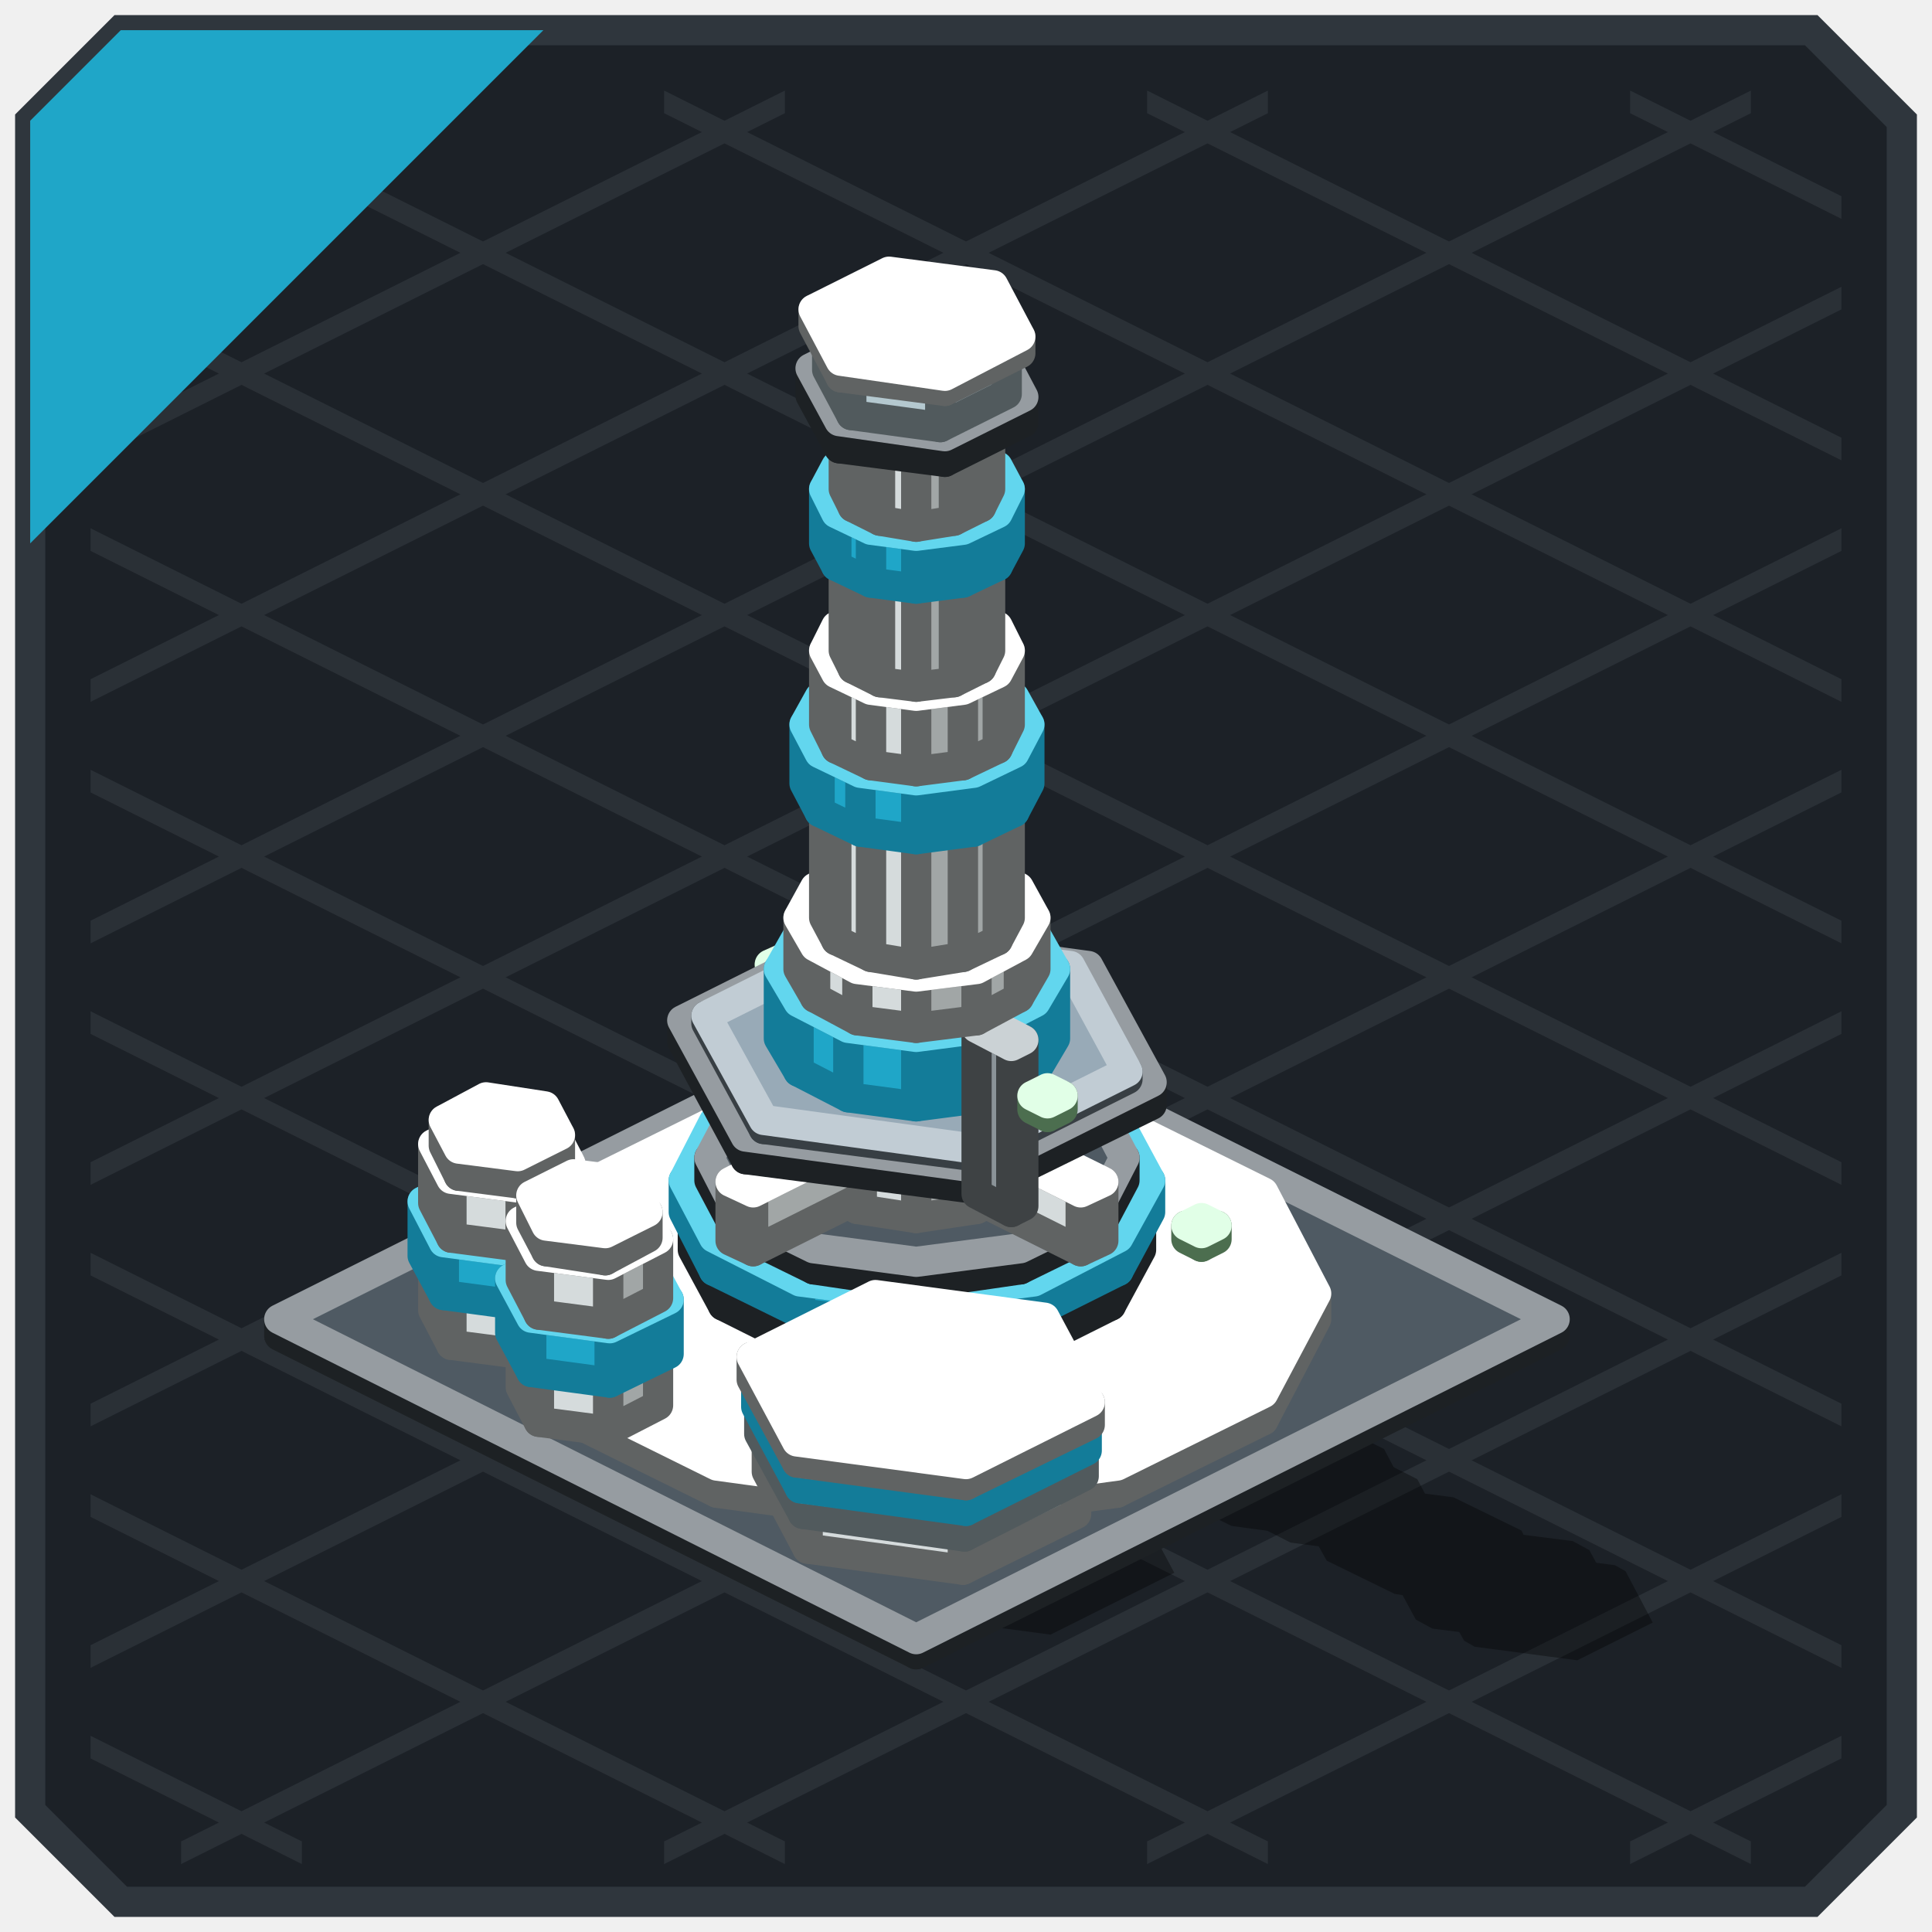
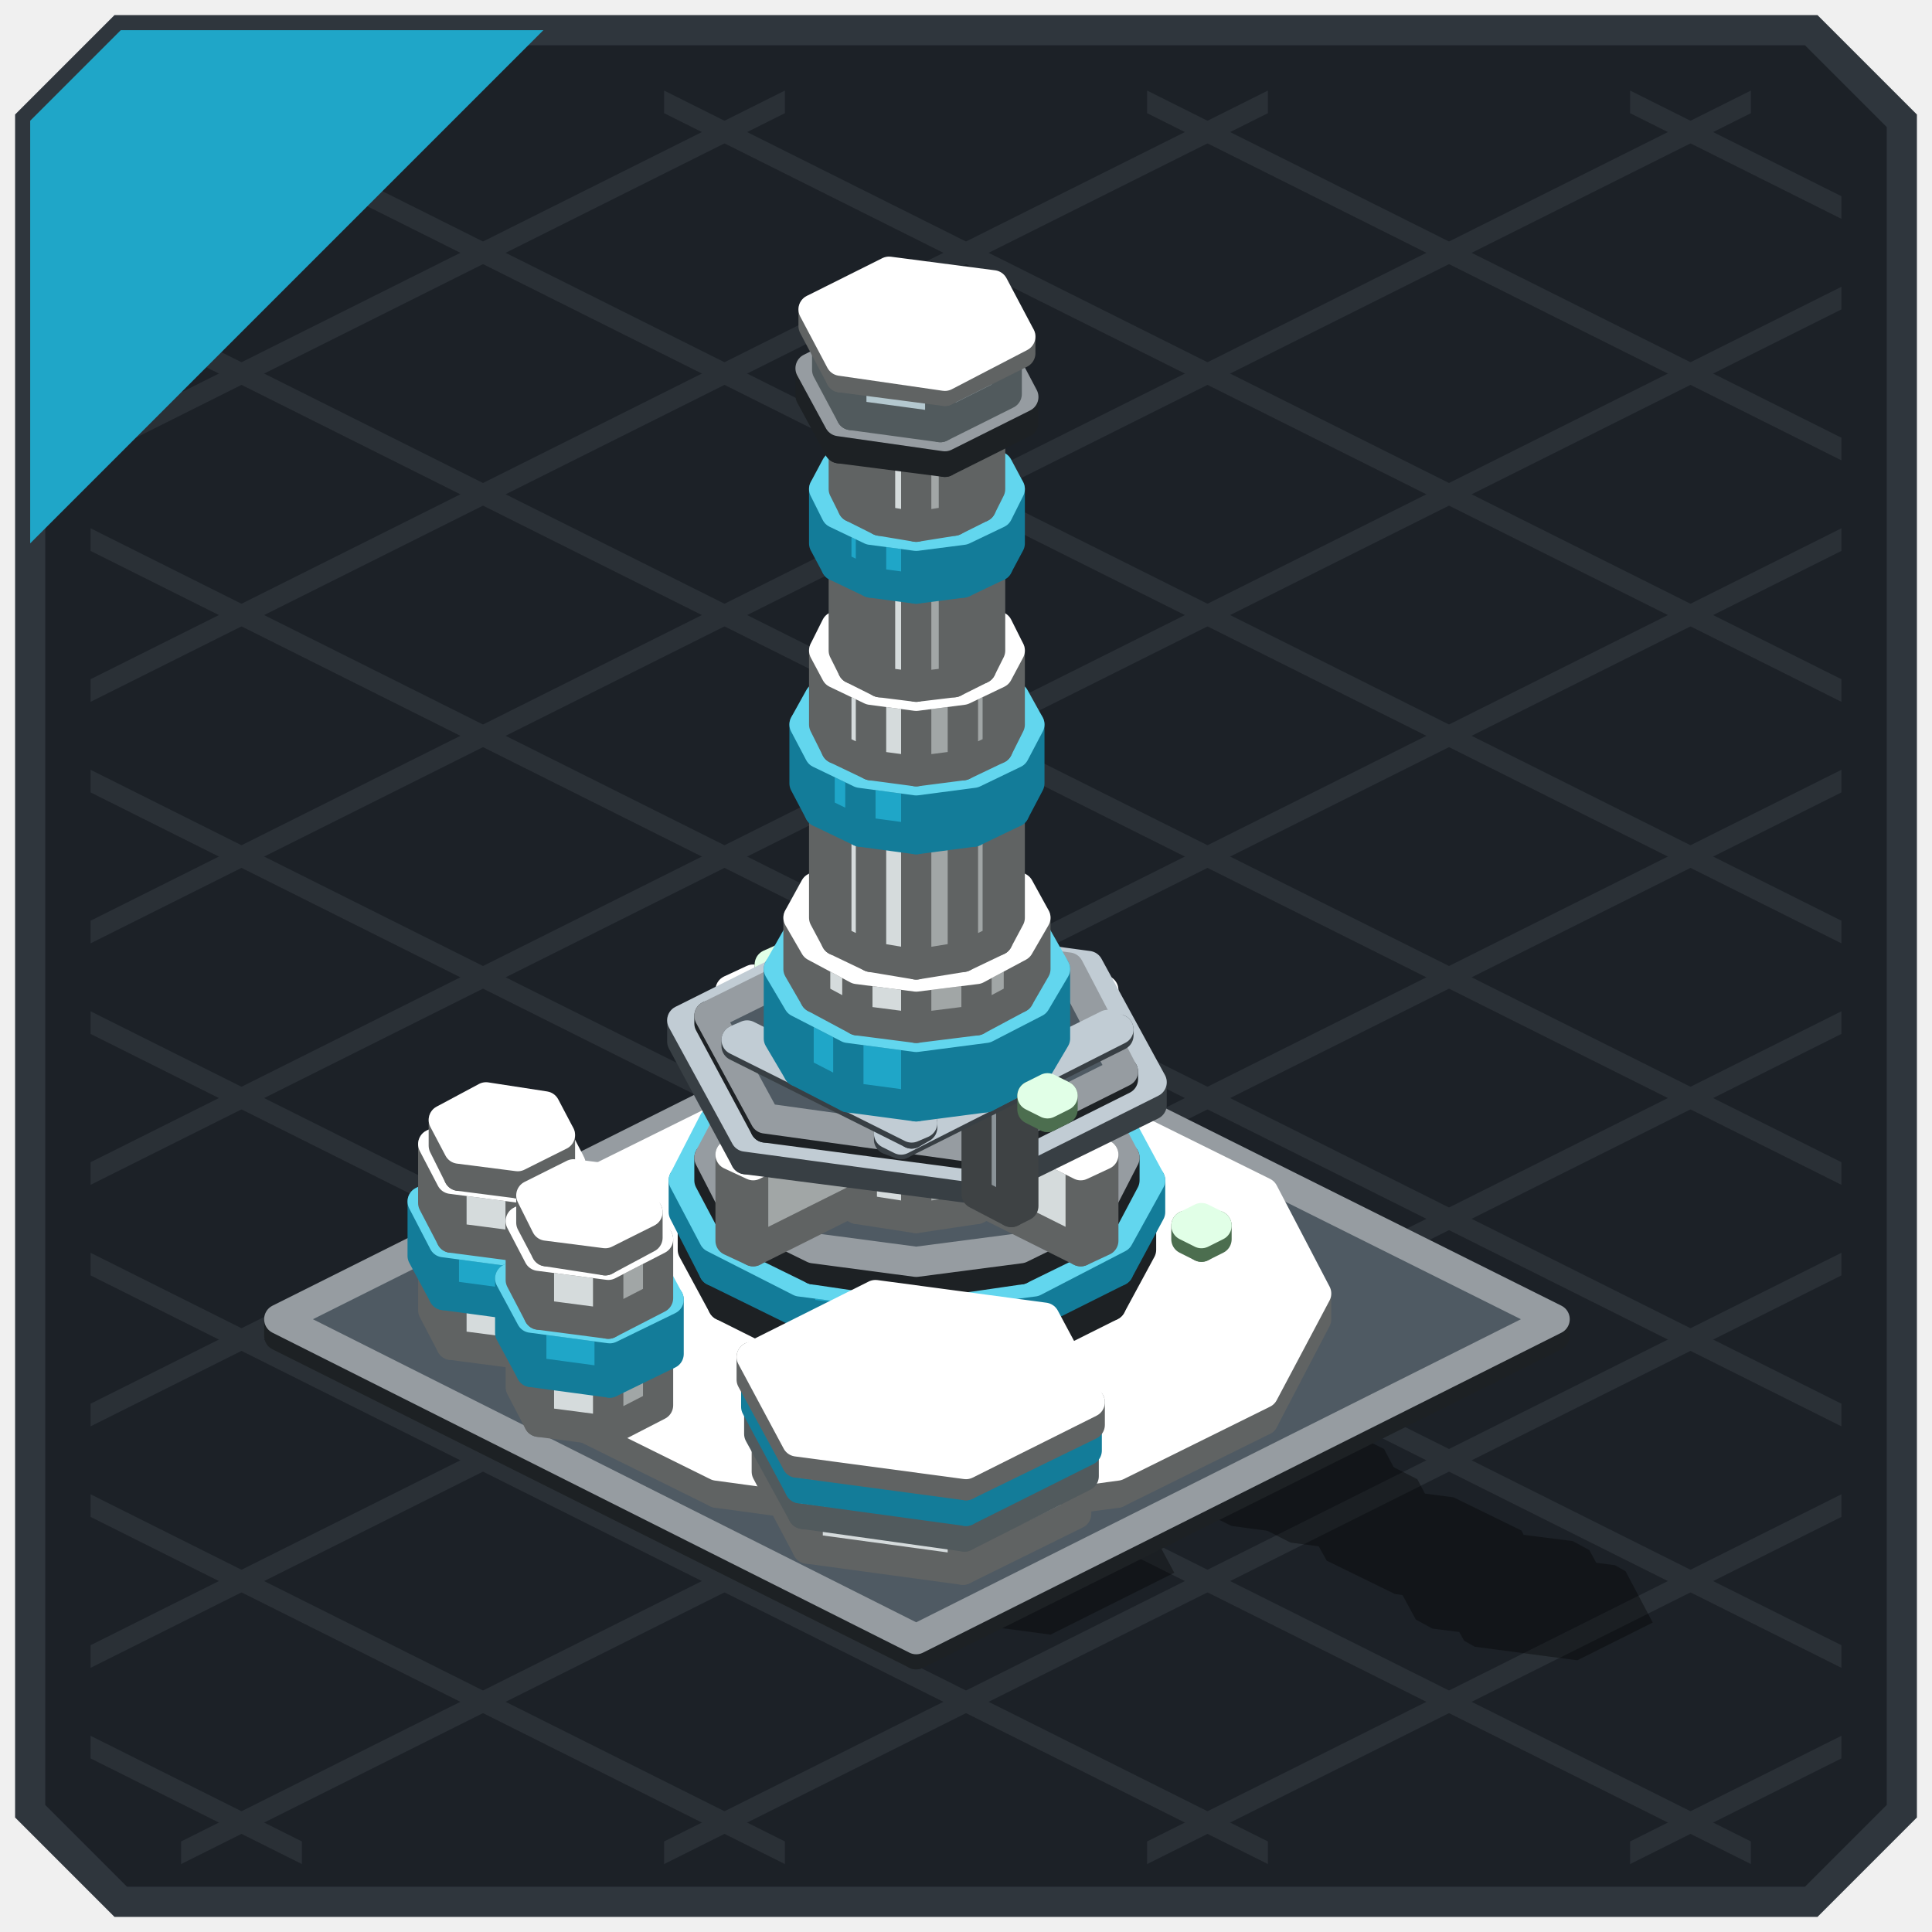
<svg xmlns="http://www.w3.org/2000/svg" width="128" height="128" viewBox="0 0 128 128">
  <g stroke-width="2">
    <polygon points="8,2 120,2 126,8 126,120 120,126 8,126 2,120 2,8" fill="#1C2127" stroke="#2F363D" />
  </g>
  <g>
    <polygon points="108,6 122,13 122,14.5 108,7.5" fill="#2A3036" />
    <polygon points="76,6 122,29 122,30.5 76,7.5" fill="#2A3036" />
    <polygon points="44,6 122,45 122,46.5 44,7.5" fill="#2A3036" />
    <polygon points="12,6 122,61 122,62.5 12,7.5" fill="#2A3036" />
    <polygon points="6,19 122,77 122,78.5 6,20.5" fill="#2A3036" />
    <polygon points="6,35 122,93 122,94.5 6,36.5" fill="#2A3036" />
    <polygon points="6,51 122,109 122,110.5 6,52.5" fill="#2A3036" />
    <polygon points="6,67 116,122 116,123.5 6,68.5" fill="#2A3036" />
    <polygon points="6,83 84,122 84,123.5 6,84.5" fill="#2A3036" />
    <polygon points="6,99 52,122 52,123.5 6,100.5" fill="#2A3036" />
    <polygon points="6,115 20,122 20,123.5 6,116.5" fill="#2A3036" />
    <polygon points="6,13 20,6 20,7.5 6,14.5" fill="#2A3036" />
    <polygon points="6,29 52,6 52,7.5 6,30.5" fill="#2A3036" />
    <polygon points="6,45 84,6 84,7.5 6,46.5" fill="#2A3036" />
    <polygon points="6,61 116,6 116,7.5 6,62.5" fill="#2A3036" />
    <polygon points="6,77 122,19 122,20.5 6,78.5" fill="#2A3036" />
    <polygon points="6,93 122,35 122,36.5 6,94.5" fill="#2A3036" />
    <polygon points="6,109 122,51 122,52.5 6,110.5" fill="#2A3036" />
    <polygon points="12,122 122,67 122,68.5 12,123.5" fill="#2A3036" />
    <polygon points="44,122 122,83 122,84.5 44,123.5" fill="#2A3036" />
    <polygon points="76,122 122,99 122,100.5 76,123.5" fill="#2A3036" />
    <polygon points="108,122 122,115 122,116.5 108,123.5" fill="#2A3036" />
  </g>
  <g>
    <polygon points="8,2 36,2 2,36 2,8" fill="#1FA6C8" />
  </g>
  <g opacity="0.35">
    <polygon points="60.7,67.4 103.7,88.9 61.4,110 18.5,88.5" fill="#000000" />
    <polygon points="48.2,77.4 61.4,75.6 74.7,77.4 85.5,82.8 89.1,89.4 85.5,96.1 75.8,100.9 62.6,102.7 49.4,100.9 38.5,95.5 34.9,88.9 38.5,82.2" fill="#000000" />
    <polygon points="55.2,80.1 62.6,79.1 70,80.1 77.1,83.6 79.1,87.3 77.1,91.1 71.6,93.8 64.2,94.8 56.8,93.8 49.8,90.2 47.8,86.5 49.8,82.8" fill="#000000" />
    <polygon points="56.5,80.6 64.2,79.6 72,80.6 79,84.2 81.1,88 79,91.9 73.3,94.7 65.6,95.8 57.9,94.7 50.8,91.2 48.7,87.3 50.8,83.5" fill="#000000" />
    <polygon points="58.7,82.1 65.6,81.2 72.5,82.1 78.5,85.1 80.3,88.5 78.5,92 73.4,94.5 66.5,95.4 59.7,94.5 53.7,91.5 51.8,88 53.7,84.6" fill="#000000" />
    <polygon points="62.6,85.1 66.5,84.6 70.5,85.1 78.5,89.2 79.6,91.1 78.5,93.1 75.7,94.5 71.8,95 67.8,94.5 59.7,90.5 58.7,88.5 59.7,86.5" fill="#000000" />
    <polygon points="67.2,87.2 71.8,86.6 76.3,87.2 82.7,90.3 83.9,92.6 82.7,94.9 79.3,96.6 74.8,97.2 70.2,96.6 63.9,93.4 62.6,91.1 63.9,88.8" fill="#000000" />
    <polygon points="70.8,89.2 74.8,88.7 78.7,89.2 83.8,91.8 84.8,93.7 83.8,95.7 80.9,97.1 77,97.6 73,97.1 68,94.6 66.9,92.6 68,90.7" fill="#000000" />
    <polygon points="73.9,91.1 77,90.6 80,91.1 88.1,95.1 88.9,96.6 88.1,98.2 85.8,99.3 82.8,99.7 79.7,99.3 71.6,95.3 70.8,93.7 71.6,92.2" fill="#000000" />
    <polygon points="79,93.4 82.8,92.9 86.5,93.4 91.7,96 92.7,97.9 91.7,99.7 89,101.1 85.3,101.6 81.6,101.1 76.3,98.5 75.3,96.6 76.3,94.8" fill="#000000" />
    <polygon points="82.2,95.2 85.3,94.8 88.4,95.2 93.9,98 94.7,99.5 93.9,101 91.6,102.2 88.5,102.6 85.5,102.2 80,99.4 79.2,97.9 80,96.4" fill="#000000" />
    <polygon points="86.1,97.4 88.5,97.1 91,97.4 97.4,100.6 98.1,101.8 97.4,103 95.6,103.9 93.2,104.3 90.7,103.9 84.3,100.7 83.7,99.5 84.3,98.3" fill="#000000" />
    <polygon points="90.1,99.2 93.2,98.8 96.3,99.2 100.8,101.4 101.6,103 100.8,104.5 98.6,105.6 95.5,106.1 92.4,105.6 87.9,103.4 87,101.8 87.9,100.3" fill="#000000" />
    <polygon points="93.1,100.9 95.5,100.5 97.9,100.9 103.2,103.5 103.8,104.7 103.2,105.9 101.4,106.8 99,107.2 96.5,106.8 91.3,104.2 90.6,103 91.3,101.8" fill="#000000" />
    <polygon points="97.1,101.2 104.2,102.1 105.3,102.7 107.2,106.2 102,108.8 94.9,107.9 93.8,107.3 91.9,103.8" fill="#000000" />
    <polygon points="98.5,102.3 104.5,103.1 106.3,104.1 107.9,107 103.6,109.2 97.6,108.4 95.8,107.5 94.2,104.5" fill="#000000" />
    <polygon points="100.1,102.8 107,103.7 107.7,104.1 109.5,107.5 104.5,110 97.7,109.1 97,108.7 95.1,105.3" fill="#000000" />
-     <polygon points="71.6,90.3 81.4,95.2 79.9,95.9 70.2,91" fill="#000000" />
-     <polygon points="55.7,82.4 65.5,87.2 64,88 54.2,83.1" fill="#000000" />
-     <polygon points="61.5,90.3 65.5,92.3 58.2,95.9 54.2,93.9" fill="#000000" />
-     <polygon points="77.4,82.4 81.4,84.4 74.2,88 70.2,86" fill="#000000" />
+     <polygon points="71.6,90.3 82.6,95.8 81.1,96.5 70.2,91" fill="#000000" />
+     <polygon points="55.7,82.4 66.6,87.8 65.2,88.6 54.2,83.1" fill="#000000" />
+     <polygon points="61.5,90.3 66.6,92.9 59.4,96.5 54.2,93.9" fill="#000000" />
+     <polygon points="77.4,82.4 82.6,84.9 75.3,88.6 70.2,86" fill="#000000" />
    <polygon points="71.3,90.5 80.8,95.2 79.9,95.6 70.4,90.9" fill="#000000" />
    <polygon points="60.3,85 69.8,89.7 68.9,90.1 59.4,85.4" fill="#000000" />
    <polygon points="59,95.2 69.3,96.5 73.2,98.5 75.9,103.6 68.4,107.4 58.1,106 54.2,104.1 51.5,98.9" fill="#000000" />
    <polygon points="60.5,95.7 71.2,97.2 72.4,97.8 75.2,103.1 67.4,107 56.7,105.6 55.5,105 52.6,99.7" fill="#000000" />
    <polygon points="61.6,96.2 72.5,97.7 73.7,98.2 76.6,103.7 68.6,107.7 57.6,106.3 56.5,105.7 53.6,100.2" fill="#000000" />
    <polygon points="62.7,96.7 73.9,98.2 74.8,98.6 77.8,104.2 69.6,108.3 58.4,106.8 57.5,106.4 54.5,100.8" fill="#000000" />
    <polygon points="58.8,104.9 60.5,105.7 59.9,106 58.2,105.2" fill="#000000" />
    <polygon points="32.7,86.6 37.3,87.2 39.6,88.3 40.8,90.6 37.5,92.3 32.9,91.7 30.6,90.5 29.4,88.2" fill="#000000" />
    <polygon points="34.8,87.4 40.1,88.1 42.4,89.2 43.8,91.9 40,93.8 34.7,93.1 32.4,91.9 31,89.3" fill="#000000" />
    <polygon points="37.3,88.9 41.9,89.5 44.5,90.8 45.7,93.1 42.3,94.7 37.8,94.1 35.2,92.8 34,90.6" fill="#000000" />
    <polygon points="40.1,90.5 44,91 45.1,91.6 46.2,93.5 43.3,95 39.4,94.4 38.3,93.9 37.2,91.9" fill="#000000" />
    <polygon points="38.5,91.6 43.1,92.2 45.4,93.4 46.6,95.7 43.3,97.4 38.7,96.8 36.4,95.6 35.2,93.3" fill="#000000" />
    <polygon points="40.6,92.5 45.9,93.2 48.2,94.3 49.6,96.9 45.8,98.9 40.5,98.2 38.2,97 36.8,94.4" fill="#000000" />
    <polygon points="43.1,94 47.7,94.6 50.3,95.8 51.5,98.1 48.1,99.8 43.6,99.2 41,97.9 39.8,95.6" fill="#000000" />
    <polygon points="45.9,95.6 49.7,96.1 50.9,96.7 51.9,98.6 49.1,100 45.2,99.5 44.1,98.9 43,97" fill="#000000" />
    <polygon points="81.4,85.3 83,86.1 82,86.6 80.4,85.8" fill="#000000" />
    <polygon points="56.8,78.8 58.4,79.6 57.4,80.1 55.8,79.3" fill="#000000" />
-     <polygon points="65.1,86.3 69.1,85.8 73.1,86.3 77.2,88.3 78.3,90.4 77.2,92.4 74.3,93.8 70.2,94.4 66.2,93.8 62.1,91.8 61,89.8 62.1,87.8" fill="#000000" />
    <polygon points="66.1,82.6 81.6,84.7 82.5,85.1 86.7,92.9 75.3,98.6 59.8,96.5 58.9,96 54.7,88.3" fill="#000000" />
-     <polygon points="67.4,83.9 81.4,85.7 81.7,85.9 85.4,92.9 75.3,98 61.3,96.1 61,95.9 57.2,89" fill="#000000" />
+     <polygon points="67.5,84 81.2,85.8 81.5,86 85.2,92.8 75.2,97.8 61.5,96 61.1,95.8 57.5,89" fill="#000000" />
+     <polygon points="84.2,90.1 85.1,90.6 70.7,97.8 69.7,97.3" fill="#000000" />
+     <polygon points="72.6,84.3 73.6,84.8 59.1,92 58.1,91.5" fill="#000000" />
+     <polygon points="60.3,90.8 72.1,96.7 71.4,97.1 59.6,91.2" fill="#000000" />
+     <polygon points="71.9,85 83.7,90.9 83,91.3 71.2,85.4" fill="#000000" />
    <polygon points="68.3,88.2 71.5,87.8 74.7,88.2 78.6,90.2 79.5,91.8 78.6,93.4 76.3,94.6 73.1,95 70,94.6 66,92.6 65.2,91 66,89.4" fill="#000000" />
-     <polygon points="68.7,89 70.3,89.2 70.8,89.5 71.3,90.3 70.1,90.9 68.5,90.7 67.9,90.4 67.5,89.6" fill="#000000" />
    <polygon points="80.2,94.8 81.8,95.6 80.8,96.1 79.2,95.3" fill="#000000" />
    <polygon points="62.8,86.1 64.4,86.9 63.4,87.5 61.8,86.7" fill="#000000" />
  </g>
  <g stroke-width="2" stroke-linejoin="round">
    <polygon points="60.7,109.6 18.5,88.5 18.5,87.4 60.7,108.6" fill="#414A51" stroke="#1D2124" />
    <polygon points="103,88.5 60.7,109.6 60.7,108.6 103,87.4" fill="#31383D" stroke="#1D2124" />
    <polygon points="60.7,108.6 18.5,87.4 60.7,66.3 103,87.4" fill="#4F5A63" stroke="#969CA1" />
    <polygon points="74,98.9 60.7,100.7 60.7,98.9 74,97.1" fill="#A1A6A6" stroke="#606363" />
    <polygon points="60.7,100.7 47.5,98.9 47.5,97.1 60.7,98.9" fill="#D5DBDC" stroke="#606363" />
    <polygon points="47.5,98.9 37.8,94.1 37.8,92.3 47.5,97.1" fill="#D5DBDC" stroke="#606363" />
    <polygon points="37.8,94.1 34.3,87.4 34.3,85.7 37.8,92.3" fill="#D5DBDC" stroke="#606363" />
    <polygon points="87.2,87.4 83.7,94.1 83.7,92.3 87.2,85.7" fill="#A1A6A6" stroke="#606363" />
    <polygon points="83.7,94.1 74,98.9 74,97.1 83.7,92.3" fill="#A1A6A6" stroke="#606363" />
    <polygon points="74,97.1 60.7,98.9 47.5,97.1 37.8,92.3 34.3,85.7 37.8,79 47.5,74.2 60.7,72.4 74,74.2 83.7,79 87.2,85.7 83.7,92.3" fill="#FFFFFF" stroke="#FFFFFF" />
    <polygon points="55,76 53.9,75.5 53.9,74.6 55,75.2" fill="#A8F5B0" stroke="#4C6E4F" />
    <polygon points="56,75.5 55,76 55,75.2 56,74.6" fill="#7FB985" stroke="#4C6E4F" />
    <polygon points="55,75.2 53.9,74.6 55,74.1 56,74.6" fill="#CDFFD7" stroke="#E1FFE7" />
    <polygon points="79.6,82.6 78.6,82.1 78.6,81.2 79.6,81.7" fill="#A8F5B0" stroke="#4C6E4F" />
    <polygon points="80.6,82.1 79.6,82.6 79.6,81.7 80.6,81.2" fill="#7FB985" stroke="#4C6E4F" />
    <polygon points="79.6,81.7 78.6,81.2 79.6,80.7 80.6,81.2" fill="#CDFFD7" stroke="#E1FFE7" />
    <polygon points="68.2,89.2 60.7,90.2 60.7,87.7 68.2,86.7" fill="#31383D" stroke="#1D2124" />
    <polygon points="60.7,90.2 53.3,89.2 53.3,86.7 60.7,87.7" fill="#414A51" stroke="#1D2124" />
    <polygon points="53.3,89.2 47.9,86.5 47.9,84 53.3,86.7" fill="#414A51" stroke="#1D2124" />
    <polygon points="47.9,86.5 45.9,82.8 45.9,80.3 47.9,84" fill="#414A51" stroke="#1D2124" />
    <polygon points="75.6,82.8 73.6,86.5 73.6,84 75.6,80.3" fill="#31383D" stroke="#1D2124" />
    <polygon points="73.6,86.5 68.2,89.2 68.2,86.7 73.6,84" fill="#31383D" stroke="#1D2124" />
    <polygon points="68.2,86.7 60.7,87.7 53.3,86.7 47.9,84 45.9,80.3 47.9,76.6 53.3,73.9 60.7,72.9 68.2,73.9 73.6,76.6 75.6,80.3 73.6,84" fill="#4F5A63" stroke="#969CA1" />
    <polygon points="34.5,89.7 29.9,89.1 29.9,85.6 34.5,86.2" fill="#D5DBDC" stroke="#606363" />
    <polygon points="29.9,89.1 28.7,86.8 28.7,83.3 29.9,85.6" fill="#D5DBDC" stroke="#606363" />
    <polygon points="37.8,88.1 34.5,89.7 34.5,86.2 37.8,84.5" fill="#A1A6A6" stroke="#606363" />
    <polygon points="34.5,86.2 29.9,85.6 28.7,83.3 32,81.6 36.6,82.2 37.8,84.5" fill="#FFFFFF" stroke="#FFFFFF" />
    <polygon points="33.5,84.6 39.3,89.7 38.7,90.4 32.9,85.3" fill="#8A9398" />
    <polygon points="40.3,94.8 35.7,94.2 35.7,90.6 40.3,91.2" fill="#D5DBDC" stroke="#606363" />
    <polygon points="35.7,94.2 34.5,91.9 34.5,88.4 35.7,90.6" fill="#D5DBDC" stroke="#606363" />
    <polygon points="43.6,93.1 40.3,94.8 40.3,91.2 43.6,89.6" fill="#A1A6A6" stroke="#606363" />
    <polygon points="40.3,91.2 35.7,90.6 34.5,88.4 37.8,86.7 42.4,87.3 43.6,89.6" fill="#FFFFFF" stroke="#FFFFFF" />
    <polygon points="57,101.4 56.1,101 56.1,99.7 57,100.1" fill="#A8F5B0" stroke="#4C6E4F" />
    <polygon points="57.6,101.1 57,101.4 57,100.1 57.6,99.9" fill="#7FB985" stroke="#4C6E4F" />
    <polygon points="57,100.1 56.1,99.7 56.7,99.4 57.6,99.9" fill="#CDFFD7" stroke="#E1FFE7" />
-     <polygon points="55.7,74.9 48.4,71.3 48.4,67.4 55.7,71" fill="#D5DBDC" stroke="#606363" />
-     <polygon points="57.1,74.2 55.7,74.9 55.7,71 57.1,70.3" fill="#A1A6A6" stroke="#606363" />
-     <polygon points="55.7,71 48.4,67.4 49.9,66.7 57.1,70.3" fill="#FFFFFF" stroke="#FFFFFF" />
-     <polygon points="65.8,74.9 64.4,74.2 64.4,70.3 65.8,71" fill="#D5DBDC" stroke="#606363" />
-     <polygon points="73.1,71.3 65.8,74.9 65.8,71 73.1,67.4" fill="#A1A6A6" stroke="#606363" />
-     <polygon points="65.8,71 64.4,70.3 71.6,66.7 73.1,67.4" fill="#FFFFFF" stroke="#FFFFFF" />
+     <polygon points="55.7,74.9 48.4,71.3 48.4,65.6 55.7,69.3" fill="#D5DBDC" stroke="#606363" />
+     <polygon points="57.1,74.2 55.7,74.9 55.7,69.3 57.1,68.5" fill="#A1A6A6" stroke="#606363" />
+     <polygon points="55.7,69.3 48.4,65.6 49.9,64.9 57.1,68.5" fill="#FFFFFF" stroke="#FFFFFF" />
+     <polygon points="65.8,74.9 64.4,74.2 64.4,68.5 65.8,69.3" fill="#D5DBDC" stroke="#606363" />
+     <polygon points="73.1,71.3 65.8,74.9 65.8,69.3 73.1,65.6" fill="#A1A6A6" stroke="#606363" />
+     <polygon points="65.8,69.3 64.4,68.5 71.6,64.9 73.1,65.6" fill="#FFFFFF" stroke="#FFFFFF" />
    <polygon points="52.1,65.3 51,64.8 51,63.9 52.1,64.4" fill="#A8F5B0" stroke="#4C6E4F" />
    <polygon points="53.1,64.8 52.1,65.3 52.1,64.4 53.1,63.9" fill="#7FB985" stroke="#4C6E4F" />
    <polygon points="52.1,64.4 51,63.9 52.1,63.4 53.1,63.9" fill="#CDFFD7" stroke="#E1FFE7" />
    <polygon points="56,74.8 53.7,73.6 53.7,62.6 56,63.8" fill="#8A9398" stroke="#3E4244" />
    <polygon points="56.8,74.4 56,74.8 56,63.8 56.8,63.4" fill="#686F73" stroke="#3E4244" />
    <polygon points="56,63.8 53.7,62.6 54.5,62.2 56.8,63.4" fill="#A8B3B9" stroke="#CBD2D5" />
    <polygon points="68.5,87 60.7,88 60.7,85.9 68.5,84.9" fill="#137C99" stroke="#137C99" />
    <polygon points="60.7,88 53,87 53,84.9 60.7,85.9" fill="#1FA6C8" stroke="#137C99" />
    <polygon points="53,87 47.3,84.2 47.3,82 53,84.9" fill="#1FA6C8" stroke="#137C99" />
    <polygon points="47.3,84.2 45.3,80.3 45.3,78.2 47.3,82" fill="#1FA6C8" stroke="#137C99" />
    <polygon points="76.2,80.3 74.1,84.2 74.1,82 76.2,78.2" fill="#137C99" stroke="#137C99" />
    <polygon points="74.1,84.2 68.5,87 68.5,84.9 74.1,82" fill="#137C99" stroke="#137C99" />
    <polygon points="68.5,84.9 60.7,85.9 53,84.9 47.3,82 45.3,78.2 47.3,74.3 53,71.5 60.7,70.4 68.5,71.5 74.1,74.3 76.2,78.2 74.1,82" fill="#62D6EE" stroke="#62D6EE" />
+     <polygon points="48.1,70 47.4,69.7 47.4,69.3 48.1,69.7" fill="#7D8B96" stroke="#383F44" />
+     <polygon points="62.6,62.8 48.1,70 48.1,69.7 62.6,62.4" fill="#5F6971" stroke="#383F44" />
+     <polygon points="48.1,69.7 47.4,69.3 61.8,62.1 62.6,62.4" fill="#98AAB7" stroke="#C1CCD4" />
+     <polygon points="72,69.3 60.4,63.5 60.4,63.2 72,68.9" fill="#7D8B96" stroke="#383F44" />
+     <polygon points="72.7,68.9 72,69.3 72,68.9 72.7,68.6" fill="#5F6971" stroke="#383F44" />
+     <polygon points="72,68.9 60.4,63.2 61.1,62.8 72.7,68.6" fill="#98AAB7" stroke="#C1CCD4" />
    <polygon points="67.6,84.1 60.7,85.1 60.7,83.6 67.6,82.7" fill="#31383D" stroke="#1D2124" />
    <polygon points="60.7,85.1 53.9,84.1 53.9,82.7 60.7,83.6" fill="#414A51" stroke="#1D2124" />
    <polygon points="53.9,84.1 48.8,81.6 48.8,80.2 53.9,82.7" fill="#414A51" stroke="#1D2124" />
    <polygon points="48.8,81.6 47,78.2 47,76.7 48.8,80.2" fill="#414A51" stroke="#1D2124" />
    <polygon points="74.5,78.2 72.7,81.6 72.7,80.2 74.5,76.7" fill="#31383D" stroke="#1D2124" />
    <polygon points="72.7,81.6 67.6,84.1 67.6,82.7 72.7,80.2" fill="#31383D" stroke="#1D2124" />
    <polygon points="67.6,82.7 60.7,83.6 53.9,82.7 48.8,80.2 47,76.7 48.8,73.3 53.9,70.8 60.7,69.9 67.6,70.8 72.7,73.3 74.5,76.7 72.7,80.2" fill="#4F5A63" stroke="#969CA1" />
    <polygon points="64.7,80.1 60.7,80.7 60.7,72.7 64.7,72.2" fill="#A1A6A6" stroke="#606363" />
    <polygon points="60.7,80.7 56.8,80.1 56.8,72.2 60.7,72.7" fill="#D5DBDC" stroke="#606363" />
    <polygon points="56.8,80.1 54,78.7 54,70.7 56.8,72.2" fill="#D5DBDC" stroke="#606363" />
    <polygon points="54,78.7 52.9,76.7 52.9,68.8 54,70.7" fill="#D5DBDC" stroke="#606363" />
    <polygon points="68.6,76.7 67.5,78.7 67.5,70.7 68.6,68.8" fill="#A1A6A6" stroke="#606363" />
    <polygon points="67.5,78.7 64.7,80.1 64.7,72.2 67.5,70.7" fill="#A1A6A6" stroke="#606363" />
    <polygon points="64.7,72.2 60.7,72.7 56.8,72.2 54,70.7 52.9,68.8 54,66.8 56.8,65.4 60.7,64.8 64.7,65.4 67.5,66.8 68.6,68.8 67.5,70.7" fill="#FFFFFF" stroke="#FFFFFF" />
-     <polygon points="61.2,73.6 59.6,73.4 59.6,72.5 61.2,72.8" fill="#A8F5B0" stroke="#4C6E4F" />
-     <polygon points="59.6,73.4 59.1,72.6 59.1,71.7 59.6,72.5" fill="#A8F5B0" stroke="#4C6E4F" />
-     <polygon points="62.3,73.1 61.2,73.6 61.2,72.8 62.3,72.2" fill="#7FB985" stroke="#4C6E4F" />
-     <polygon points="61.2,72.8 59.6,72.5 59.1,71.7 60.3,71.2 61.9,71.4 62.3,72.2" fill="#CDFFD7" stroke="#E1FFE7" />
    <polygon points="34.6,86.5 29.4,85.8 29.4,82.3 34.6,83" fill="#1FA6C8" stroke="#137C99" />
    <polygon points="29.4,85.8 28,83.2 28,79.6 29.4,82.3" fill="#1FA6C8" stroke="#137C99" />
    <polygon points="38.5,84.6 34.6,86.5 34.6,83 38.5,81.1" fill="#137C99" stroke="#137C99" />
    <polygon points="34.6,83 29.4,82.3 28,79.6 31.8,77.7 37.1,78.4 38.5,81.1" fill="#62D6EE" stroke="#62D6EE" />
    <polygon points="34.5,82.6 29.9,82 29.9,78.1 34.5,78.7" fill="#D5DBDC" stroke="#606363" />
    <polygon points="29.9,82 28.7,79.7 28.7,75.8 29.9,78.1" fill="#D5DBDC" stroke="#606363" />
    <polygon points="37.8,81 34.5,82.6 34.5,78.7 37.8,77.1" fill="#A1A6A6" stroke="#606363" />
    <polygon points="34.5,78.7 29.9,78.1 28.7,75.8 32,74.2 36.6,74.8 37.8,77.1" fill="#FFFFFF" stroke="#FFFFFF" />
    <polygon points="34.3,78.4 30.4,77.9 30.4,76.1 34.3,76.6" fill="#D5DBDC" stroke="#606363" />
    <polygon points="30.4,77.9 29.4,75.9 29.4,74.2 30.4,76.1" fill="#D5DBDC" stroke="#606363" />
    <polygon points="37.1,77 34.3,78.4 34.3,76.6 37.1,75.2" fill="#A1A6A6" stroke="#606363" />
    <polygon points="34.3,76.6 30.4,76.1 29.4,74.2 32.2,72.7 36.1,73.3 37.1,75.2" fill="#FFFFFF" stroke="#FFFFFF" />
-     <polygon points="71.6,82.9 64.4,79.3 64.4,75.4 71.6,79" fill="#D5DBDC" stroke="#606363" />
-     <polygon points="73.1,82.2 71.6,82.9 71.6,79 73.1,78.3" fill="#A1A6A6" stroke="#606363" />
-     <polygon points="71.6,79 64.4,75.4 65.8,74.7 73.1,78.3" fill="#FFFFFF" stroke="#FFFFFF" />
-     <polygon points="49.9,82.9 48.4,82.2 48.4,78.3 49.9,79" fill="#D5DBDC" stroke="#606363" />
-     <polygon points="57.1,79.3 49.9,82.9 49.9,79 57.1,75.4" fill="#A1A6A6" stroke="#606363" />
-     <polygon points="49.9,79 48.4,78.3 55.7,74.7 57.1,75.4" fill="#FFFFFF" stroke="#FFFFFF" />
-     <polygon points="64.8,76.3 60.7,76.9 60.7,75.1 64.8,74.6" fill="#137C99" stroke="#137C99" />
-     <polygon points="60.7,76.9 56.7,76.3 56.7,74.6 60.7,75.1" fill="#1FA6C8" stroke="#137C99" />
-     <polygon points="56.7,76.3 53.8,74.9 53.8,73.1 56.7,74.6" fill="#1FA6C8" stroke="#137C99" />
-     <polygon points="53.8,74.9 52.7,72.8 52.7,71.1 53.8,73.1" fill="#1FA6C8" stroke="#137C99" />
-     <polygon points="68.8,72.8 67.7,74.9 67.7,73.1 68.8,71.1" fill="#137C99" stroke="#137C99" />
-     <polygon points="67.7,74.9 64.8,76.3 64.8,74.6 67.7,73.1" fill="#137C99" stroke="#137C99" />
-     <polygon points="64.8,74.6 60.7,75.1 56.7,74.6 53.8,73.1 52.7,71.1 53.8,69.1 56.7,67.6 60.7,67 64.8,67.6 67.7,69.1 68.8,71.1 67.7,73.1" fill="#62D6EE" stroke="#62D6EE" />
+     <polygon points="71.6,82.9 64.4,79.3 64.4,73.6 71.6,77.2" fill="#D5DBDC" stroke="#606363" />
+     <polygon points="73.1,82.2 71.6,82.9 71.6,77.2 73.1,76.5" fill="#A1A6A6" stroke="#606363" />
+     <polygon points="71.6,77.2 64.4,73.6 65.8,72.9 73.1,76.5" fill="#FFFFFF" stroke="#FFFFFF" />
+     <polygon points="49.9,82.9 48.4,82.2 48.4,76.5 49.9,77.2" fill="#D5DBDC" stroke="#606363" />
+     <polygon points="57.1,79.3 49.9,82.9 49.9,77.2 57.1,73.6" fill="#A1A6A6" stroke="#606363" />
+     <polygon points="49.9,77.2 48.4,76.5 55.7,72.9 57.1,73.6" fill="#FFFFFF" stroke="#FFFFFF" />
    <polygon points="40.4,91.6 35.2,90.9 35.2,87.3 40.4,88" fill="#1FA6C8" stroke="#137C99" />
    <polygon points="35.2,90.9 33.8,88.3 33.8,84.7 35.2,87.3" fill="#1FA6C8" stroke="#137C99" />
    <polygon points="44.3,89.7 40.4,91.6 40.4,88 44.3,86.1" fill="#137C99" stroke="#137C99" />
    <polygon points="40.4,88 35.2,87.3 33.8,84.7 37.6,82.8 42.9,83.5 44.3,86.1" fill="#62D6EE" stroke="#62D6EE" />
    <polygon points="40.3,87.7 35.7,87.1 35.7,83.2 40.3,83.8" fill="#D5DBDC" stroke="#606363" />
    <polygon points="35.7,87.1 34.5,84.8 34.5,80.9 35.7,83.2" fill="#D5DBDC" stroke="#606363" />
    <polygon points="43.6,86 40.3,87.7 40.3,83.8 43.6,82.1" fill="#A1A6A6" stroke="#606363" />
    <polygon points="40.3,83.8 35.7,83.2 34.5,80.9 37.8,79.2 42.4,79.8 43.6,82.1" fill="#FFFFFF" stroke="#FFFFFF" />
    <polygon points="40.1,83.5 36.2,82.9 36.2,81.2 40.1,81.7" fill="#D5DBDC" stroke="#606363" />
    <polygon points="36.2,82.9 35.2,81 35.2,79.2 36.2,81.2" fill="#D5DBDC" stroke="#606363" />
    <polygon points="42.9,82 40.1,83.5 40.1,81.7 42.9,80.3" fill="#A1A6A6" stroke="#606363" />
    <polygon points="40.1,81.7 36.2,81.2 35.2,79.2 38,77.8 41.9,78.3 42.9,80.3" fill="#FFFFFF" stroke="#FFFFFF" />
    <polygon points="63.8,104 53.5,102.6 53.5,96.6 63.8,98" fill="#D5DBDC" stroke="#606363" />
    <polygon points="53.5,102.6 50.8,97.5 50.8,91.5 53.5,96.6" fill="#D5DBDC" stroke="#606363" />
    <polygon points="71.3,100.3 63.8,104 63.8,98 71.3,94.2" fill="#A1A6A6" stroke="#606363" />
    <polygon points="63.8,98 53.5,96.6 50.8,91.5 58.3,87.7 68.6,89.1 71.3,94.2" fill="#FFFFFF" stroke="#FFFFFF" />
    <polygon points="63.9,101.8 53.2,100.3 53.2,98.6 63.9,100" fill="#B4C8CF" stroke="#515A5D" />
    <polygon points="53.2,100.3 50.3,95 50.3,93.2 53.2,98.6" fill="#B4C8CF" stroke="#515A5D" />
    <polygon points="71.8,97.8 63.9,101.8 63.9,100 71.8,96.1" fill="#88979D" stroke="#515A5D" />
    <polygon points="63.9,100 53.2,98.6 50.3,93.2 58.2,89.3 68.9,90.7 71.8,96.1" fill="#DCF4FC" stroke="#EAF8FD" />
    <polygon points="64,100.1 53,98.6 53,96.9 64,98.3" fill="#1FA6C8" stroke="#137C99" />
    <polygon points="53,98.6 50.1,93.2 50.1,91.4 53,96.9" fill="#1FA6C8" stroke="#137C99" />
    <polygon points="72,96.1 64,100.1 64,98.3 72,94.3" fill="#137C99" stroke="#137C99" />
    <polygon points="64,98.3 53,96.9 50.1,91.4 58.1,87.4 69.1,88.8 72,94.3" fill="#62D6EE" stroke="#62D6EE" />
    <polygon points="64,98.4 52.8,96.9 52.8,95.5 64,97" fill="#D5DBDC" stroke="#606363" />
    <polygon points="52.8,96.9 49.8,91.4 49.8,89.9 52.8,95.5" fill="#D5DBDC" stroke="#606363" />
    <polygon points="72.2,94.4 64,98.4 64,97 72.2,92.9" fill="#A1A6A6" stroke="#606363" />
    <polygon points="64,97 52.8,95.5 49.8,89.9 58,85.8 69.2,87.3 72.2,92.9" fill="#FFFFFF" stroke="#FFFFFF" />
-     <polygon points="64.9,78.8 49.4,76.8 49.4,75.3 64.9,77.4" fill="#414A51" stroke="#1D2124" />
-     <polygon points="49.4,76.8 45.2,69 45.2,67.6 49.4,75.3" fill="#414A51" stroke="#1D2124" />
-     <polygon points="76.3,73.2 64.9,78.8 64.9,77.4 76.3,71.7" fill="#31383D" stroke="#1D2124" />
-     <polygon points="64.9,77.4 49.4,75.3 45.2,67.6 56.6,61.9 72.1,64 76.3,71.7" fill="#4F5A63" stroke="#969CA1" />
-     <polygon points="64.5,76.6 50.6,74.8 50.6,74.2 64.5,76.1" fill="#7D8B96" stroke="#383F44" />
-     <polygon points="50.6,74.8 46.8,67.8 46.8,67.3 50.6,74.2" fill="#7D8B96" stroke="#383F44" />
-     <polygon points="74.7,71.5 64.5,76.6 64.5,76.1 74.7,71" fill="#5F6971" stroke="#383F44" />
-     <polygon points="64.5,76.1 50.6,74.2 46.8,67.3 57,62.2 70.9,64 74.7,71" fill="#98AAB7" stroke="#C1CCD4" />
+     <polygon points="64.9,78.8 49.4,76.8 49.4,75.3 64.9,77.4" fill="#7D8B96" stroke="#383F44" />
+     <polygon points="49.4,76.8 45.2,69 45.2,67.6 49.4,75.3" fill="#7D8B96" stroke="#383F44" />
+     <polygon points="76.3,73.2 64.9,78.8 64.9,77.4 76.3,71.7" fill="#5F6971" stroke="#383F44" />
+     <polygon points="64.9,77.4 49.4,75.3 45.2,67.6 56.6,61.9 72.1,64 76.3,71.7" fill="#98AAB7" stroke="#C1CCD4" />
+     <polygon points="64.4,76.5 50.7,74.7 50.7,74.1 64.4,76" fill="#414A51" stroke="#1D2124" />
+     <polygon points="50.7,74.7 47,67.8 47,67.3 50.7,74.1" fill="#414A51" stroke="#1D2124" />
+     <polygon points="74.4,71.5 64.4,76.5 64.4,76 74.4,71" fill="#31383D" stroke="#1D2124" />
+     <polygon points="64.4,76 50.7,74.1 47,67.3 57.1,62.3 70.8,64.1 74.4,71" fill="#4F5A63" stroke="#969CA1" />
    <polygon points="63.9,71.9 60.7,72.3 60.7,69.8 63.9,69.4" fill="#A1A6A6" stroke="#606363" />
    <polygon points="60.7,72.3 57.6,71.9 57.6,69.4 60.7,69.8" fill="#D5DBDC" stroke="#606363" />
    <polygon points="57.6,71.9 55.2,70.7 55.2,68.2 57.6,69.4" fill="#D5DBDC" stroke="#606363" />
    <polygon points="55.2,70.7 54.4,69.1 54.4,66.6 55.2,68.2" fill="#D5DBDC" stroke="#606363" />
    <polygon points="67.1,69.1 66.3,70.7 66.3,68.2 67.1,66.6" fill="#A1A6A6" stroke="#606363" />
    <polygon points="66.3,70.7 63.9,71.9 63.9,69.4 66.3,68.2" fill="#A1A6A6" stroke="#606363" />
    <polygon points="63.9,69.4 60.7,69.8 57.6,69.4 55.2,68.2 54.4,66.6 55.2,65 57.6,63.9 60.7,63.5 63.9,63.9 66.3,65 67.1,66.6 66.3,68.2" fill="#FFFFFF" stroke="#FFFFFF" />
+     <polygon points="67,80.3 64.7,79.1 64.7,68.1 67,69.3" fill="#8A9398" stroke="#3E4244" />
+     <polygon points="67.8,79.9 67,80.3 67,69.3 67.8,68.9" fill="#686F73" stroke="#3E4244" />
+     <polygon points="67,69.3 64.7,68.1 65.5,67.7 67.8,68.9" fill="#A8B3B9" stroke="#CBD2D5" />
+     <polygon points="59.7,75.8 58.9,75.5 58.9,75.1 59.7,75.5" fill="#7D8B96" stroke="#383F44" />
+     <polygon points="74.1,68.6 59.7,75.8 59.7,75.5 74.1,68.2" fill="#5F6971" stroke="#383F44" />
+     <polygon points="59.7,75.5 58.9,75.1 73.4,67.9 74.1,68.2" fill="#98AAB7" stroke="#C1CCD4" />
+     <polygon points="60.4,75.1 48.8,69.3 48.8,68.9 60.4,74.7" fill="#7D8B96" stroke="#383F44" />
+     <polygon points="61.1,74.7 60.4,75.1 60.4,74.7 61.1,74.4" fill="#5F6971" stroke="#383F44" />
+     <polygon points="60.4,74.7 48.8,68.9 49.5,68.6 61.1,74.4" fill="#98AAB7" stroke="#C1CCD4" />
    <polygon points="65.3,72.7 60.7,73.3 60.7,68.7 65.3,68.1" fill="#137C99" stroke="#137C99" />
    <polygon points="60.7,73.3 56.2,72.7 56.2,68.1 60.7,68.7" fill="#1FA6C8" stroke="#137C99" />
    <polygon points="56.2,72.7 52.9,71 52.9,66.4 56.2,68.1" fill="#1FA6C8" stroke="#137C99" />
    <polygon points="52.9,71 51.6,68.8 51.6,64.2 52.9,66.4" fill="#1FA6C8" stroke="#137C99" />
    <polygon points="69.9,68.8 68.6,71 68.6,66.4 69.9,64.2" fill="#137C99" stroke="#137C99" />
    <polygon points="68.6,71 65.3,72.7 65.3,68.1 68.6,66.4" fill="#137C99" stroke="#137C99" />
    <polygon points="65.3,68.1 60.7,68.7 56.2,68.1 52.9,66.4 51.6,64.2 52.9,61.9 56.2,60.2 60.7,59.6 65.3,60.2 68.6,61.9 69.9,64.2 68.6,66.4" fill="#62D6EE" stroke="#62D6EE" />
-     <polygon points="67,80.3 64.7,79.1 64.7,68.1 67,69.3" fill="#8A9398" stroke="#3E4244" />
-     <polygon points="67.8,79.9 67,80.3 67,69.3 67.8,68.9" fill="#686F73" stroke="#3E4244" />
-     <polygon points="67,69.3 64.7,68.1 65.5,67.7 67.8,68.9" fill="#A8B3B9" stroke="#CBD2D5" />
    <polygon points="64.7,67.6 60.7,68.1 60.7,64.7 64.7,64.2" fill="#A1A6A6" stroke="#606363" />
    <polygon points="60.7,68.1 56.8,67.6 56.8,64.2 60.7,64.7" fill="#D5DBDC" stroke="#606363" />
    <polygon points="56.8,67.6 54,66.1 54,62.7 56.8,64.2" fill="#D5DBDC" stroke="#606363" />
    <polygon points="54,66.1 52.9,64.2 52.9,60.8 54,62.7" fill="#D5DBDC" stroke="#606363" />
    <polygon points="68.6,64.2 67.5,66.1 67.5,62.7 68.6,60.8" fill="#A1A6A6" stroke="#606363" />
    <polygon points="67.5,66.1 64.7,67.6 64.7,64.2 67.5,62.7" fill="#A1A6A6" stroke="#606363" />
    <polygon points="64.7,64.2 60.7,64.7 56.8,64.2 54,62.7 52.9,60.8 54,58.8 56.8,57.4 60.7,56.9 64.7,57.4 67.5,58.8 68.6,60.8 67.5,62.7" fill="#FFFFFF" stroke="#FFFFFF" />
    <polygon points="63.8,63.4 60.7,63.9 60.7,55 63.8,54.6" fill="#A1A6A6" stroke="#606363" />
    <polygon points="60.7,63.9 57.7,63.4 57.7,54.6 60.7,55" fill="#D5DBDC" stroke="#606363" />
    <polygon points="57.7,63.4 55.4,62.3 55.4,53.5 57.7,54.6" fill="#D5DBDC" stroke="#606363" />
    <polygon points="55.4,62.3 54.6,60.8 54.6,51.9 55.4,53.5" fill="#D5DBDC" stroke="#606363" />
    <polygon points="66.9,60.8 66.1,62.3 66.1,53.5 66.9,51.9" fill="#A1A6A6" stroke="#606363" />
    <polygon points="66.1,62.3 63.8,63.4 63.8,54.6 66.1,53.5" fill="#A1A6A6" stroke="#606363" />
    <polygon points="63.8,54.6 60.7,55 57.7,54.6 55.4,53.5 54.6,51.9 55.4,50.4 57.7,49.3 60.7,48.8 63.8,49.3 66.1,50.4 66.9,51.9 66.1,53.5" fill="#FFFFFF" stroke="#FFFFFF" />
    <polygon points="69.4,74 68.4,73.5 68.4,72.6 69.4,73.1" fill="#A8F5B0" stroke="#4C6E4F" />
    <polygon points="70.4,73.5 69.4,74 69.4,73.1 70.4,72.6" fill="#7FB985" stroke="#4C6E4F" />
    <polygon points="69.4,73.1 68.4,72.6 69.4,72.1 70.4,72.6" fill="#CDFFD7" stroke="#E1FFE7" />
    <polygon points="64.5,55.1 60.7,55.6 60.7,51.7 64.5,51.2" fill="#137C99" stroke="#137C99" />
    <polygon points="60.7,55.6 57,55.1 57,51.2 60.7,51.7" fill="#1FA6C8" stroke="#137C99" />
    <polygon points="57,55.1 54.3,53.8 54.3,49.9 57,51.2" fill="#1FA6C8" stroke="#137C99" />
    <polygon points="54.3,53.8 53.3,51.9 53.3,48 54.3,49.9" fill="#1FA6C8" stroke="#137C99" />
    <polygon points="68.2,51.9 67.2,53.8 67.2,49.9 68.2,48" fill="#137C99" stroke="#137C99" />
    <polygon points="67.2,53.8 64.5,55.1 64.5,51.2 67.2,49.9" fill="#137C99" stroke="#137C99" />
    <polygon points="64.5,51.2 60.7,51.7 57,51.2 54.3,49.9 53.3,48 54.3,46.2 57,44.8 60.7,44.3 64.5,44.8 67.2,46.2 68.2,48 67.2,49.9" fill="#62D6EE" stroke="#62D6EE" />
    <polygon points="63.8,50.7 60.7,51.1 60.7,46.1 63.8,45.7" fill="#A1A6A6" stroke="#606363" />
    <polygon points="60.7,51.1 57.7,50.7 57.7,45.7 60.7,46.1" fill="#D5DBDC" stroke="#606363" />
    <polygon points="57.7,50.7 55.4,49.6 55.4,44.6 57.7,45.7" fill="#D5DBDC" stroke="#606363" />
    <polygon points="55.4,49.6 54.6,48 54.6,43.1 55.4,44.6" fill="#D5DBDC" stroke="#606363" />
    <polygon points="66.9,48 66.1,49.6 66.1,44.6 66.9,43.1" fill="#A1A6A6" stroke="#606363" />
    <polygon points="66.1,49.6 63.8,50.7 63.8,45.7 66.1,44.6" fill="#A1A6A6" stroke="#606363" />
    <polygon points="63.8,45.7 60.7,46.1 57.7,45.7 55.4,44.6 54.6,43.1 55.4,41.5 57.7,40.4 60.7,40 63.8,40.4 66.1,41.5 66.9,43.1 66.1,44.6" fill="#FFFFFF" stroke="#FFFFFF" />
    <polygon points="63.2,45.2 60.7,45.5 60.7,38.4 63.2,38.1" fill="#A1A6A6" stroke="#606363" />
    <polygon points="60.7,45.5 58.3,45.2 58.3,38.1 60.7,38.4" fill="#D5DBDC" stroke="#606363" />
    <polygon points="58.3,45.2 56.5,44.3 56.5,37.2 58.3,38.1" fill="#D5DBDC" stroke="#606363" />
    <polygon points="56.5,44.3 55.9,43.1 55.9,36 56.5,37.2" fill="#D5DBDC" stroke="#606363" />
    <polygon points="65.6,43.1 65,44.3 65,37.2 65.6,36" fill="#A1A6A6" stroke="#606363" />
    <polygon points="65,44.3 63.2,45.2 63.2,38.1 65,37.2" fill="#A1A6A6" stroke="#606363" />
    <polygon points="63.2,38.1 60.7,38.4 58.3,38.1 56.5,37.2 55.9,36 56.5,34.7 58.3,33.9 60.7,33.5 63.2,33.9 65,34.7 65.6,36 65,37.2" fill="#FFFFFF" stroke="#FFFFFF" />
    <polygon points="63.8,38.6 60.7,39 60.7,35.5 63.8,35.1" fill="#137C99" stroke="#137C99" />
    <polygon points="60.7,39 57.7,38.6 57.7,35.1 60.7,35.5" fill="#1FA6C8" stroke="#137C99" />
    <polygon points="57.7,38.6 55.4,37.5 55.4,34 57.7,35.1" fill="#1FA6C8" stroke="#137C99" />
    <polygon points="55.4,37.5 54.6,36 54.6,32.4 55.4,34" fill="#1FA6C8" stroke="#137C99" />
    <polygon points="66.9,36 66.1,37.5 66.1,34 66.9,32.4" fill="#137C99" stroke="#137C99" />
    <polygon points="66.1,37.5 63.8,38.6 63.8,35.1 66.1,34" fill="#137C99" stroke="#137C99" />
    <polygon points="63.8,35.1 60.7,35.5 57.7,35.1 55.4,34 54.6,32.4 55.4,30.9 57.7,29.8 60.7,29.3 63.8,29.8 66.1,30.9 66.9,32.4 66.1,34" fill="#62D6EE" stroke="#62D6EE" />
    <polygon points="63.2,34.5 60.7,34.9 60.7,29.5 63.2,29.2" fill="#A1A6A6" stroke="#606363" />
    <polygon points="60.7,34.9 58.3,34.5 58.3,29.2 60.7,29.5" fill="#D5DBDC" stroke="#606363" />
    <polygon points="58.3,34.5 56.5,33.6 56.5,28.3 58.3,29.2" fill="#D5DBDC" stroke="#606363" />
    <polygon points="56.5,33.6 55.9,32.4 55.9,27.1 56.5,28.3" fill="#D5DBDC" stroke="#606363" />
    <polygon points="65.6,32.4 65,33.6 65,28.3 65.6,27.1" fill="#A1A6A6" stroke="#606363" />
    <polygon points="65,33.6 63.2,34.5 63.2,29.2 65,28.3" fill="#A1A6A6" stroke="#606363" />
    <polygon points="63.2,29.2 60.7,29.5 58.3,29.2 56.5,28.3 55.9,27.1 56.5,25.9 58.3,25 60.7,24.7 63.2,25 65,25.9 65.6,27.1 65,28.3" fill="#FFFFFF" stroke="#FFFFFF" />
    <polygon points="62.6,30.6 55.6,29.7 55.6,27.9 62.6,28.9" fill="#414A51" stroke="#1D2124" />
    <polygon points="55.6,29.7 53.7,26.2 53.7,24.4 55.6,27.9" fill="#414A51" stroke="#1D2124" />
    <polygon points="67.8,28 62.6,30.6 62.6,28.9 67.8,26.3" fill="#31383D" stroke="#1D2124" />
    <polygon points="62.6,28.9 55.6,27.9 53.7,24.4 58.9,21.8 65.9,22.7 67.8,26.3" fill="#4F5A63" stroke="#969CA1" />
    <polygon points="62.3,28.3 56.4,27.5 56.4,24.7 62.3,25.5" fill="#B4C8CF" stroke="#515A5D" />
    <polygon points="56.4,27.5 54.8,24.5 54.8,21.7 56.4,24.7" fill="#B4C8CF" stroke="#515A5D" />
    <polygon points="66.7,26.1 62.3,28.3 62.3,25.5 66.7,23.3" fill="#88979D" stroke="#515A5D" />
    <polygon points="62.3,25.5 56.4,24.7 54.8,21.7 59.2,19.5 65.1,20.3 66.7,23.3" fill="#DCF4FC" stroke="#EAF8FD" />
    <polygon points="62.6,25.9 55.7,25 55.7,23.9 62.6,24.9" fill="#D5DBDC" stroke="#606363" />
    <polygon points="55.7,25 53.9,21.6 53.9,20.5 55.7,23.9" fill="#D5DBDC" stroke="#606363" />
    <polygon points="67.6,23.4 62.6,25.9 62.6,24.9 67.6,22.3" fill="#A1A6A6" stroke="#606363" />
    <polygon points="62.6,24.9 55.7,23.9 53.9,20.5 58.9,18 65.8,18.9 67.6,22.3" fill="#FFFFFF" stroke="#FFFFFF" />
  </g>
</svg>
